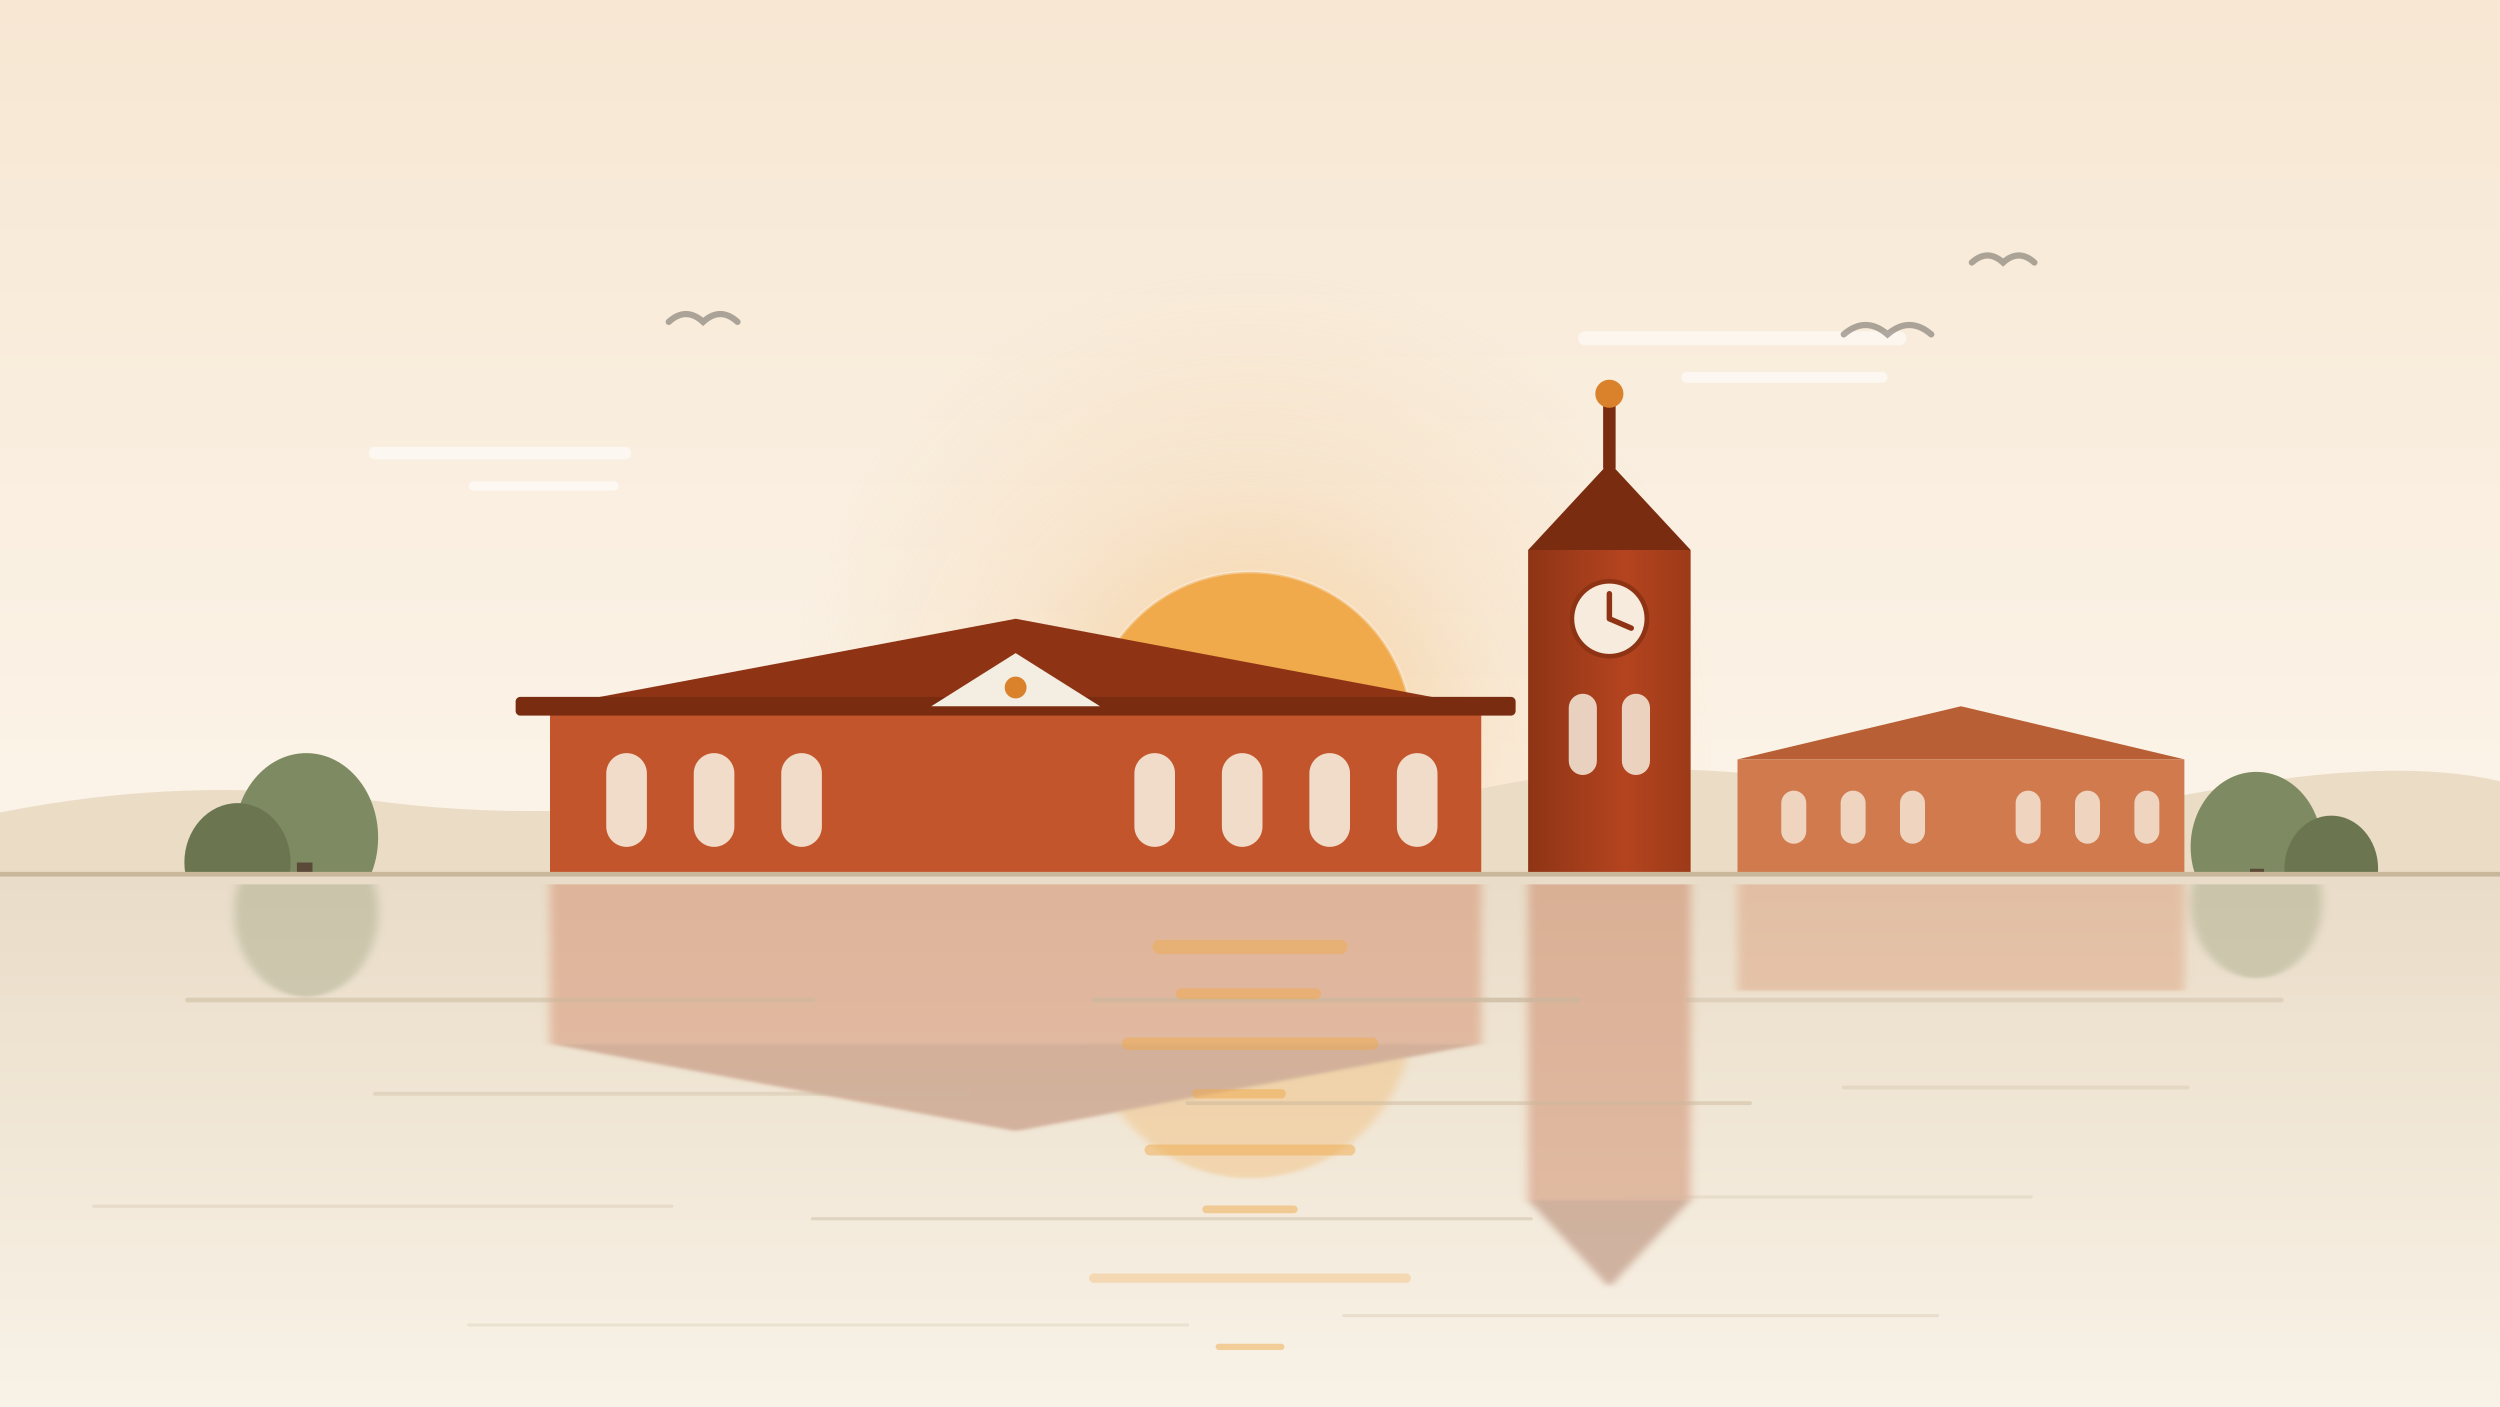
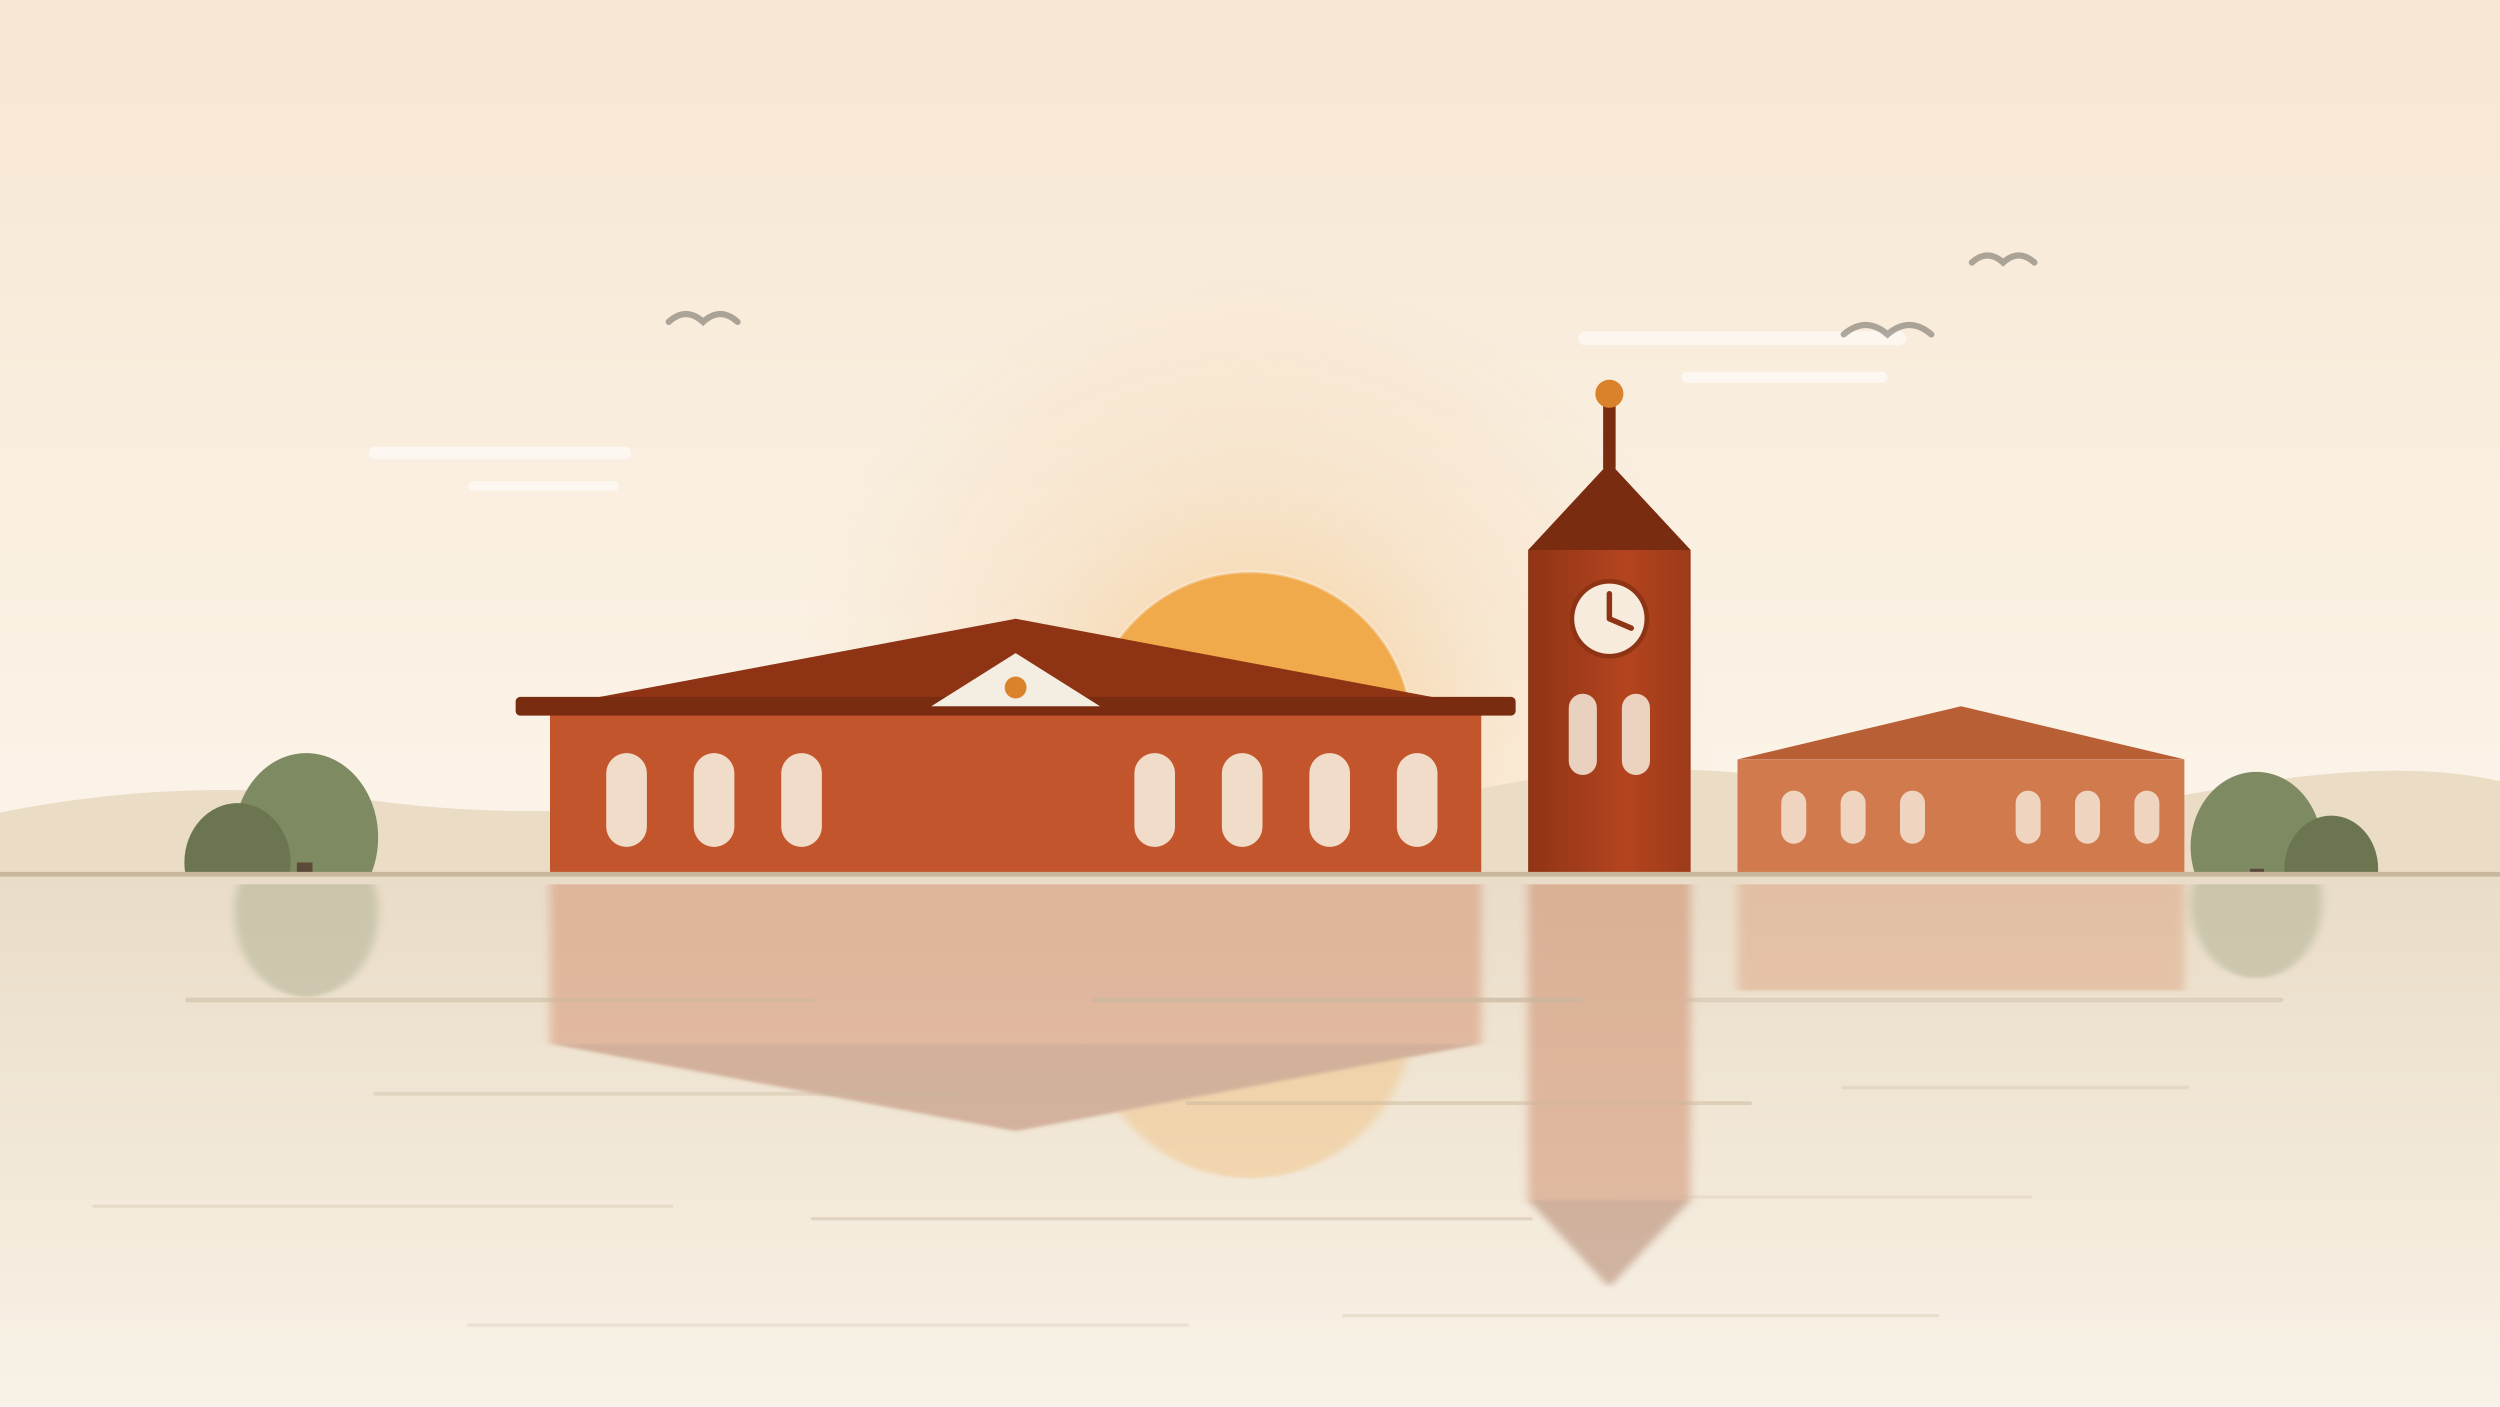
<svg xmlns="http://www.w3.org/2000/svg" viewBox="0 0 1600 900" width="1600" height="900">
  <defs>
    <linearGradient id="sky" x1="0" y1="0" x2="0" y2="1">
      <stop offset="0" stop-color="#F7E7D3" />
      <stop offset="0.55" stop-color="#FBF3E7" />
      <stop offset="1" stop-color="#FDFAF4" />
    </linearGradient>
    <radialGradient id="glow" cx="0.5" cy="0.5" r="0.5">
      <stop offset="0" stop-color="#F0A94B" stop-opacity="0.55" />
      <stop offset="0.55" stop-color="#EEB878" stop-opacity="0.18" />
      <stop offset="1" stop-color="#EEB878" stop-opacity="0" />
    </radialGradient>
    <linearGradient id="water" x1="0" y1="0" x2="0" y2="1">
      <stop offset="0" stop-color="#E9DCC8" />
      <stop offset="0.35" stop-color="#EFE4D2" />
      <stop offset="1" stop-color="#F8F2E7" />
    </linearGradient>
    <linearGradient id="tower" x1="0" y1="0" x2="1" y2="0">
      <stop offset="0" stop-color="#8E3415" />
      <stop offset="0.6" stop-color="#B4441F" />
      <stop offset="1" stop-color="#9C3A18" />
    </linearGradient>
    <filter id="ripple" x="-5%" y="-5%" width="110%" height="110%">
      <feGaussianBlur stdDeviation="3 1.2" />
    </filter>
    <clipPath id="lake">
      <rect x="0" y="566" width="1600" height="334" />
    </clipPath>
  </defs>
  <rect width="1600" height="900" fill="url(#sky)" />
  <circle cx="800" cy="470" r="300" fill="url(#glow)" />
  <circle cx="800" cy="470" r="104" fill="#F0A94B" />
  <circle cx="800" cy="470" r="104" fill="none" stroke="#FDFAF4" stroke-opacity="0.35" stroke-width="2" />
  <g fill="#FFFFFF" opacity="0.55">
    <rect x="1010" y="212" width="210" height="9" rx="4.5" />
    <rect x="1076" y="238" width="132" height="7" rx="3.5" />
    <rect x="236" y="286" width="168" height="8" rx="4" />
    <rect x="300" y="308" width="96" height="6" rx="3" />
  </g>
  <path d="M0 560 L0 520 Q120 496 236 512 Q352 528 470 508 Q588 488 706 510            Q824 532 942 506 Q1060 480 1178 504 Q1296 528 1414 506 Q1532 484 1600 500            L1600 560 Z" fill="#EBDCC6" />
  <g>
    <rect x="352" y="452" width="596" height="108" fill="#C2552C" />
    <path d="M352 452 L650 396 L948 452 Z" fill="#8E3415" />
    <rect x="330" y="446" width="640" height="12" rx="3" fill="#7A2C11" />
    <path d="M596 452 L650 418 L704 452 Z" fill="#F3EDE2" />
    <circle cx="650" cy="440" r="7" fill="#D9822B" />
    <g fill="#F6EBDC" opacity="0.9">
      <rect x="388" y="482" width="26" height="60" rx="13" />
      <rect x="444" y="482" width="26" height="60" rx="13" />
      <rect x="500" y="482" width="26" height="60" rx="13" />
      <rect x="726" y="482" width="26" height="60" rx="13" />
      <rect x="782" y="482" width="26" height="60" rx="13" />
      <rect x="838" y="482" width="26" height="60" rx="13" />
      <rect x="894" y="482" width="26" height="60" rx="13" />
    </g>
  </g>
  <g>
    <rect x="978" y="352" width="104" height="208" fill="url(#tower)" />
    <path d="M978 352 L1030 296 L1082 352 Z" fill="#7A2C11" />
    <rect x="1026" y="256" width="8" height="44" fill="#7A2C11" />
    <circle cx="1030" cy="252" r="9" fill="#D9822B" />
    <circle cx="1030" cy="396" r="24" fill="#F6EBDC" />
    <circle cx="1030" cy="396" r="24" fill="none" stroke="#8E3415" stroke-width="3" />
    <path d="M1030 396 L1030 380 M1030 396 L1044 402" stroke="#8E3415" stroke-width="3.5" stroke-linecap="round" />
    <rect x="1004" y="444" width="18" height="52" rx="9" fill="#F6EBDC" opacity="0.85" />
    <rect x="1038" y="444" width="18" height="52" rx="9" fill="#F6EBDC" opacity="0.85" />
  </g>
  <g fill="#D07A4E">
    <rect x="1112" y="486" width="286" height="74" />
    <path d="M1112 486 L1255 452 L1398 486 Z" fill="#B95F35" />
  </g>
  <g fill="#F6EBDC" opacity="0.8">
    <rect x="1140" y="506" width="16" height="34" rx="8" />
    <rect x="1178" y="506" width="16" height="34" rx="8" />
    <rect x="1216" y="506" width="16" height="34" rx="8" />
    <rect x="1290" y="506" width="16" height="34" rx="8" />
    <rect x="1328" y="506" width="16" height="34" rx="8" />
    <rect x="1366" y="506" width="16" height="34" rx="8" />
  </g>
  <g>
    <ellipse cx="196" cy="536" rx="46" ry="54" fill="#7E8A62" />
    <ellipse cx="152" cy="552" rx="34" ry="38" fill="#6B7650" />
    <rect x="190" y="552" width="10" height="30" fill="#5B4A38" />
    <ellipse cx="1444" cy="542" rx="42" ry="48" fill="#7E8A62" />
    <ellipse cx="1492" cy="556" rx="30" ry="34" fill="#6B7650" />
    <rect x="1440" y="556" width="9" height="26" fill="#5B4A38" />
  </g>
  <g fill="none" stroke="#6E6861" stroke-width="4" stroke-linecap="round" opacity="0.55">
    <path d="M1180 214 q14 -12 28 0 q14 -12 28 0" />
    <path d="M1262 168 q10 -9 20 0 q10 -9 20 0" />
    <path d="M428 206 q11 -10 22 0 q11 -10 22 0" />
  </g>
  <rect x="0" y="560" width="1600" height="340" fill="url(#water)" />
  <rect x="0" y="558" width="1600" height="3" fill="#C9B79C" />
  <g clip-path="url(#lake)" filter="url(#ripple)" opacity="0.3">
    <g transform="translate(0 1120) scale(1 -1)">
      <circle cx="800" cy="470" r="104" fill="#F0A94B" />
      <rect x="352" y="452" width="596" height="108" fill="#C2552C" />
      <path d="M352 452 L650 396 L948 452 Z" fill="#8E3415" />
      <rect x="978" y="352" width="104" height="208" fill="#B4441F" />
      <path d="M978 352 L1030 296 L1082 352 Z" fill="#7A2C11" />
      <rect x="1112" y="486" width="286" height="74" fill="#D07A4E" />
      <ellipse cx="196" cy="536" rx="46" ry="54" fill="#7E8A62" />
      <ellipse cx="1444" cy="542" rx="42" ry="48" fill="#7E8A62" />
    </g>
  </g>
  <g stroke="#C9B79C" stroke-linecap="round" fill="none">
    <path d="M120 640 H520" stroke-width="3" opacity="0.5" />
    <path d="M700 640 H1010" stroke-width="3" opacity="0.7" />
    <path d="M1080 640 H1460" stroke-width="3" opacity="0.4" />
    <path d="M240 700 H620" stroke-width="2.5" opacity="0.35" />
    <path d="M760 706 H1120" stroke-width="2.5" opacity="0.5" />
    <path d="M1180 696 H1400" stroke-width="2.5" opacity="0.3" />
    <path d="M60 772 H430" stroke-width="2" opacity="0.3" />
    <path d="M520 780 H980" stroke-width="2" opacity="0.45" />
    <path d="M1040 766 H1300" stroke-width="2" opacity="0.25" />
    <path d="M300 848 H760" stroke-width="2" opacity="0.25" />
    <path d="M860 842 H1240" stroke-width="2" opacity="0.3" />
  </g>
-   <g stroke="#F0A94B" stroke-linecap="round" fill="none" opacity="0.5">
-     <path d="M742 606 H858" stroke-width="9" />
-     <path d="M756 636 H842" stroke-width="7" />
-     <path d="M722 668 H878" stroke-width="8" />
-     <path d="M766 700 H820" stroke-width="6" />
-     <path d="M736 736 H864" stroke-width="7" />
-     <path d="M772 774 H828" stroke-width="5" />
-     <path d="M700 818 H900" stroke-width="6" opacity="0.6" />
-     <path d="M780 862 H820" stroke-width="4" />
-   </g>
</svg>
